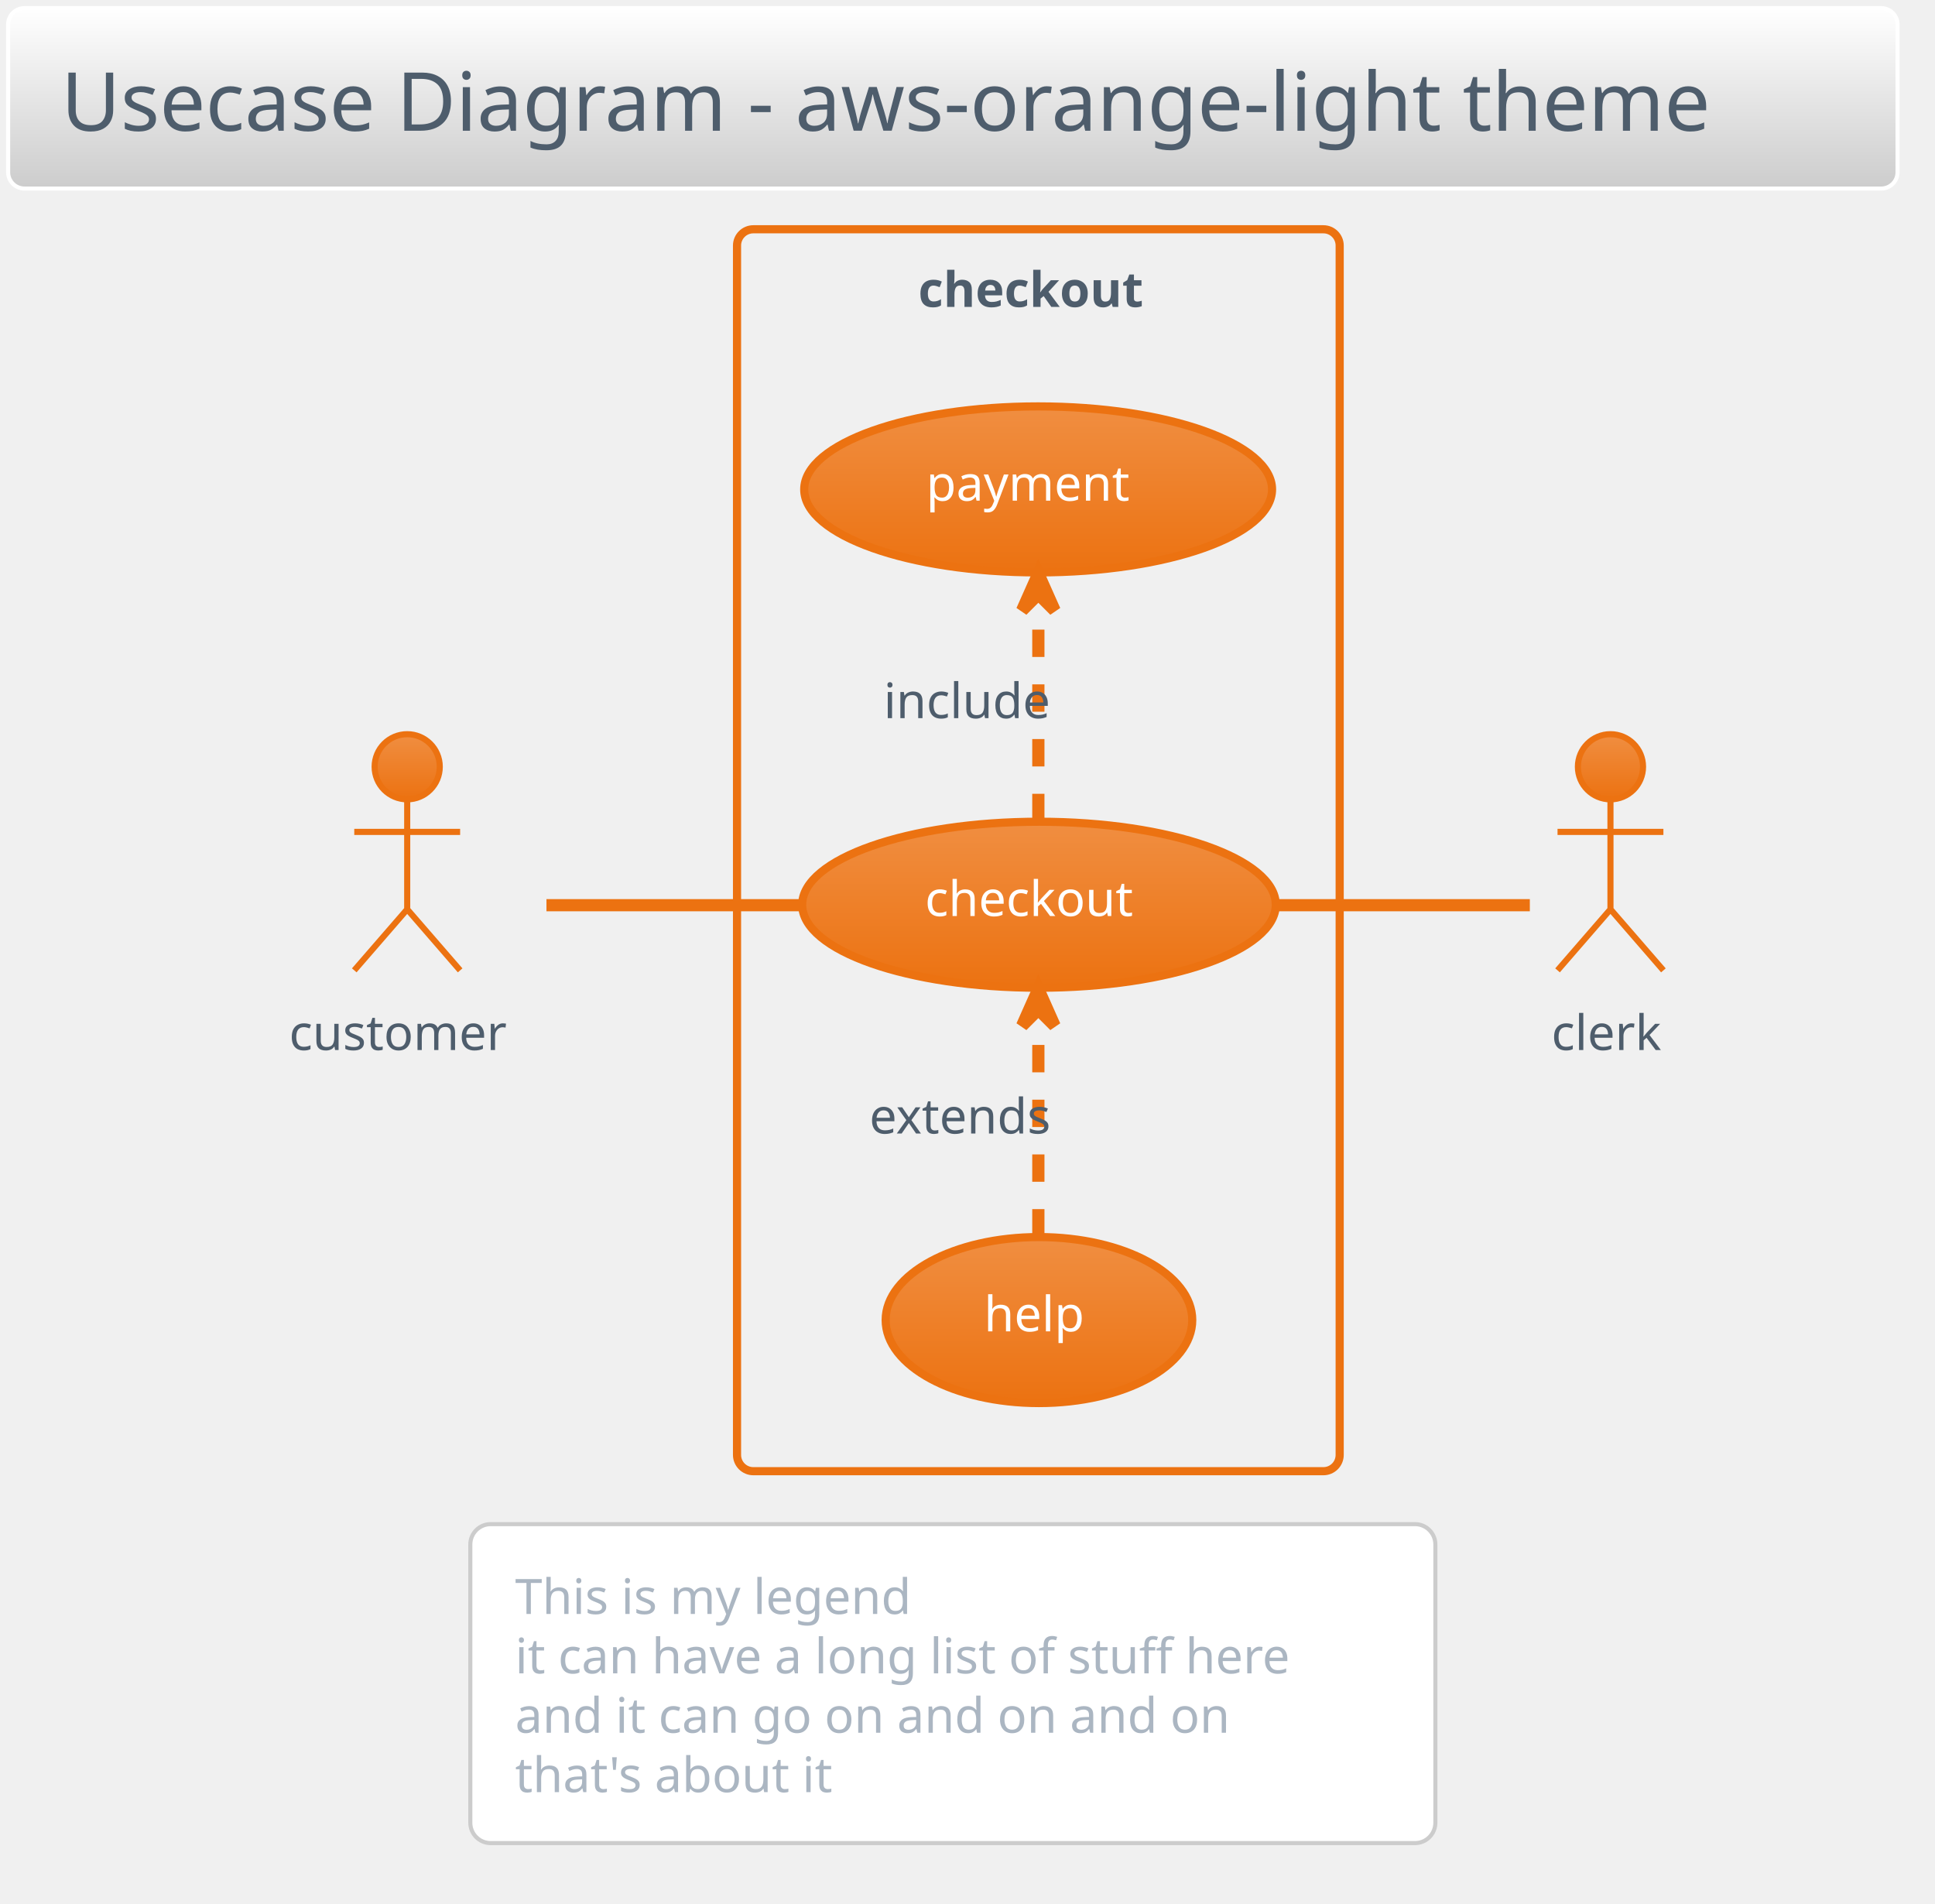
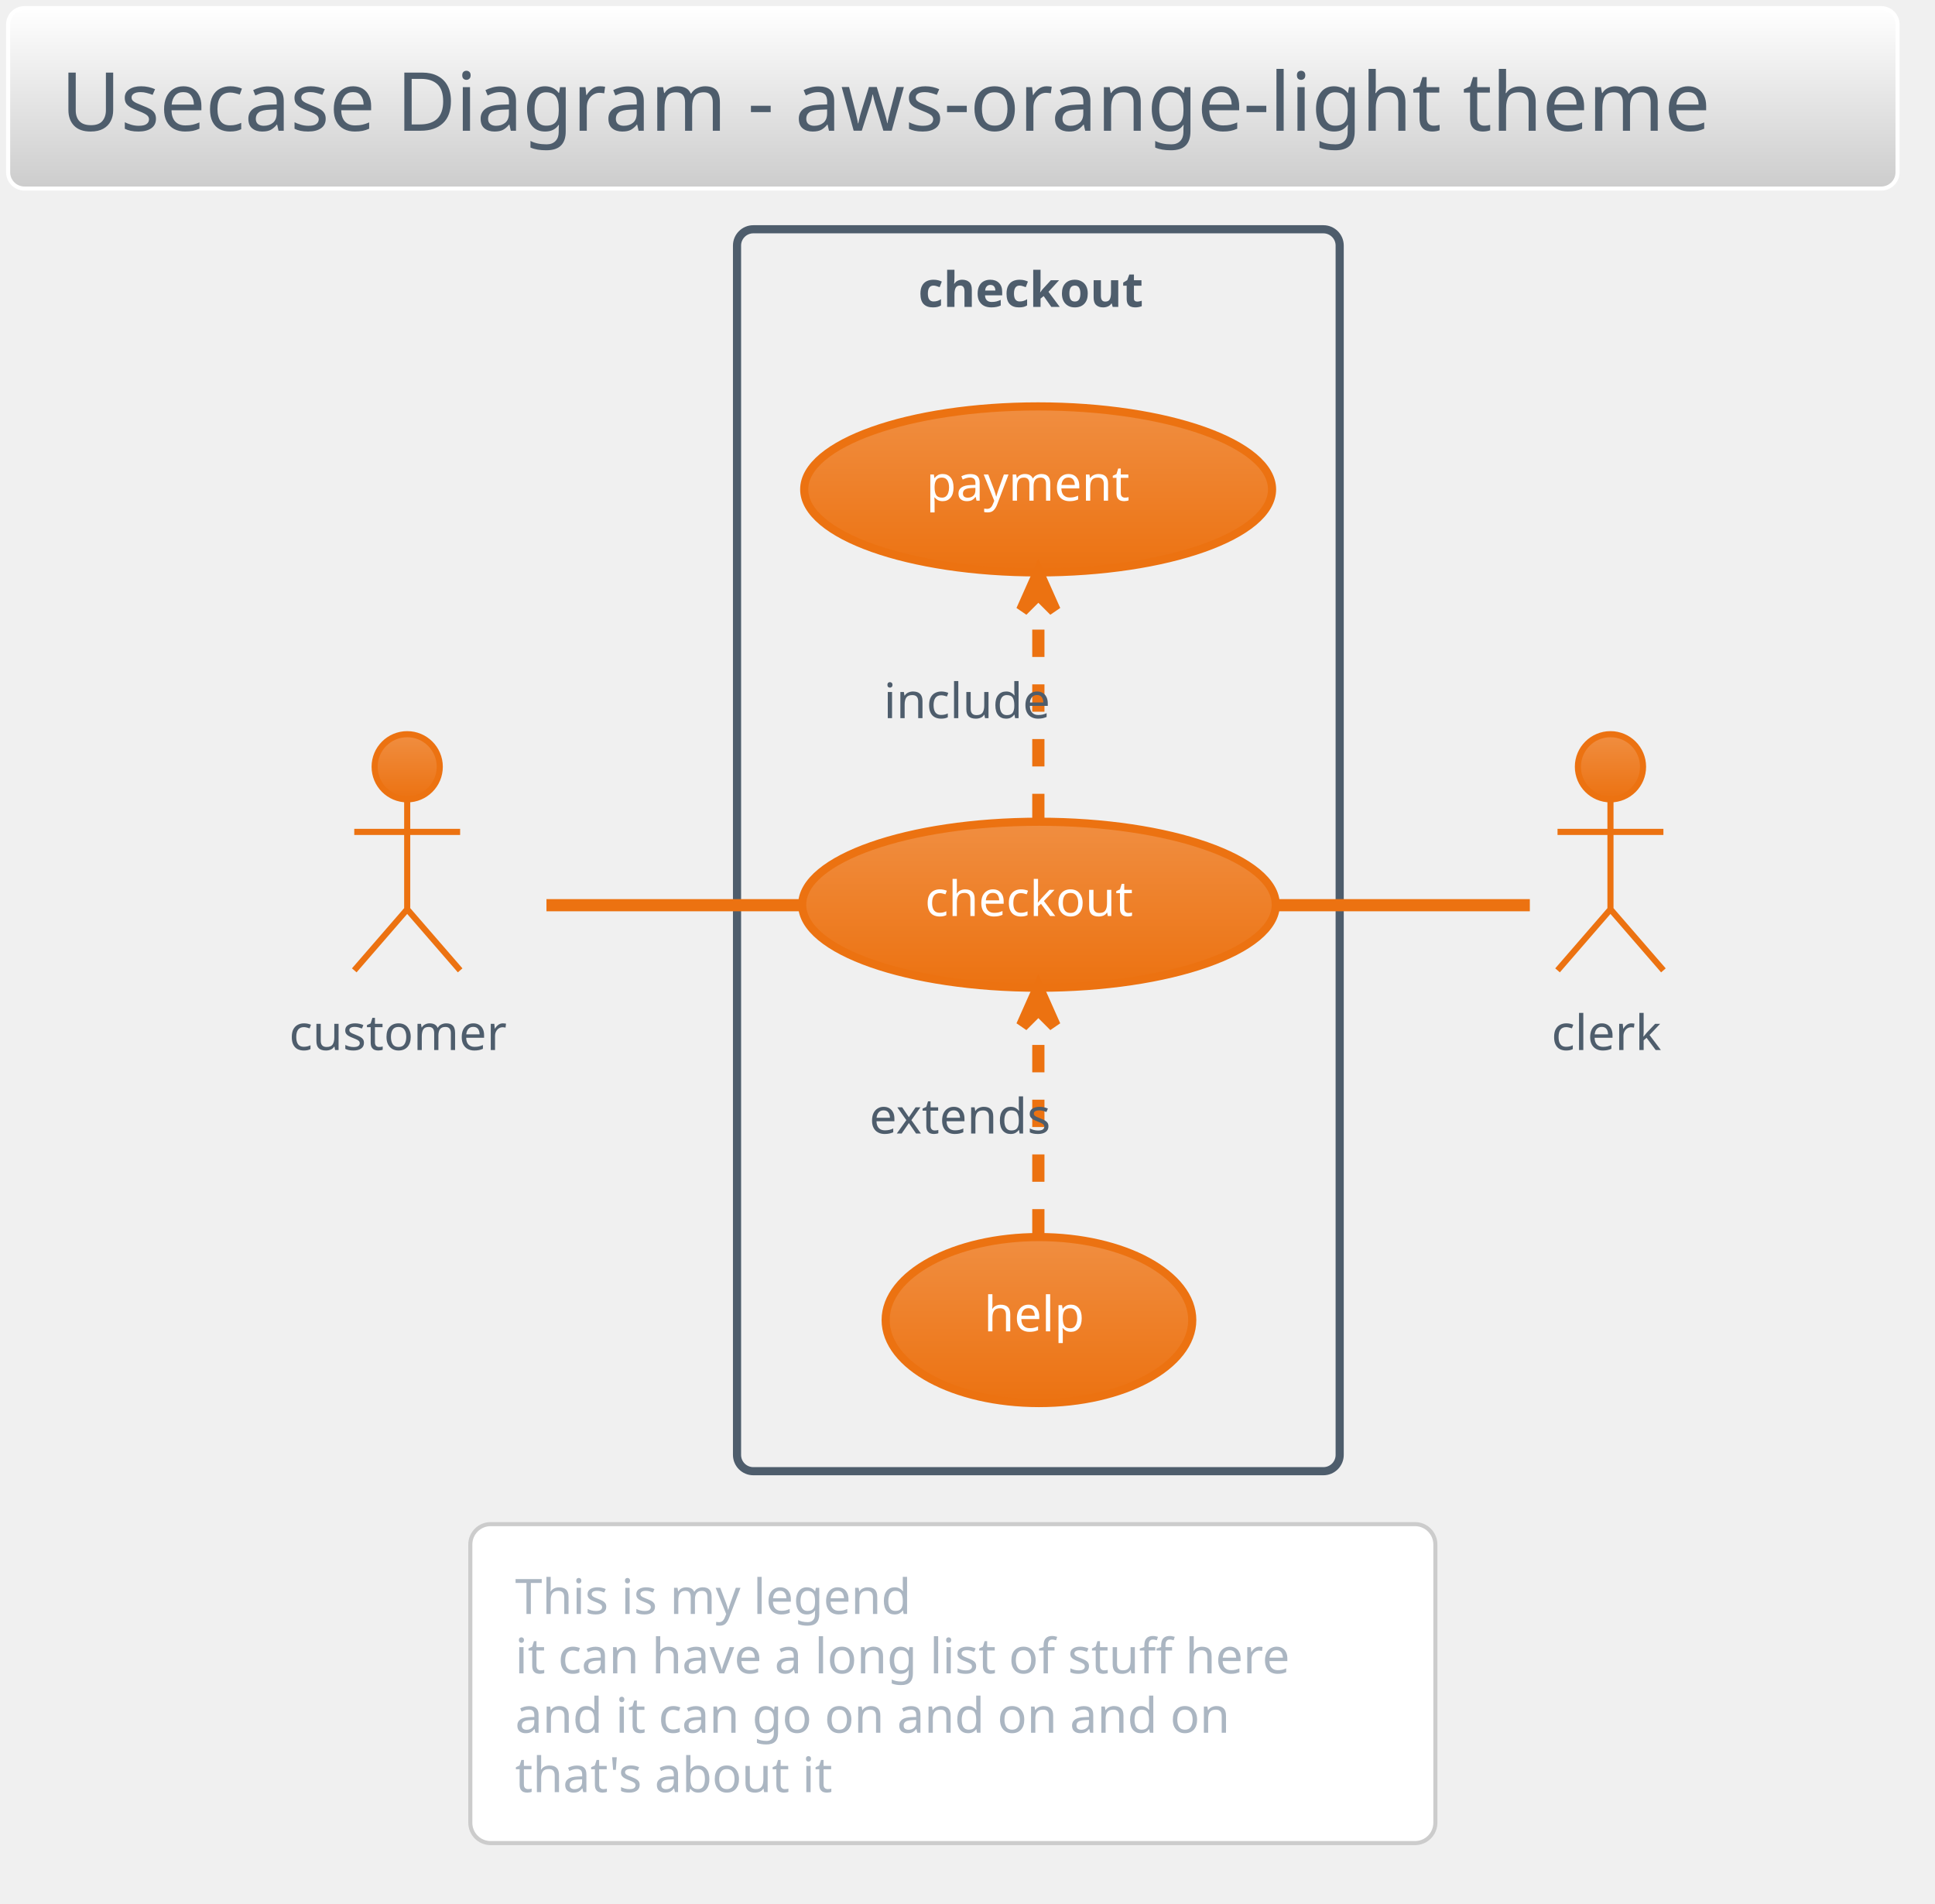
<svg xmlns="http://www.w3.org/2000/svg" contentScriptType="application/ecmascript" contentStyleType="text/css" height="487.5px" preserveAspectRatio="none" style="width:495px;height:487px;background:#00000000;" version="1.1" viewBox="0 0 495 487" width="495.833px" zoomAndPan="magnify">
  <defs>
-     <linearGradient id="g1umy13lunmord0" x1="50%" x2="50%" y1="0%" y2="100%">
+     <linearGradient id="gg01gznqi4c6j0" x1="50%" x2="50%" y1="0%" y2="100%">
      <stop offset="0%" stop-color="#FFFFFF" />
      <stop offset="100%" stop-color="#CCCCCC" />
    </linearGradient>
-     <linearGradient id="g1umy13lunmord1" x1="50%" x2="50%" y1="0%" y2="100%">
+     <linearGradient id="gg01gznqi4c6j1" x1="50%" x2="50%" y1="0%" y2="100%">
      <stop offset="0%" stop-color="#F08E41" />
      <stop offset="100%" stop-color="#EC7211" />
    </linearGradient>
  </defs>
  <g>
-     <rect fill="url(#g1umy13lunmord0)" height="46.153" rx="4.167" ry="4.167" style="stroke:#FFFFFF;stroke-width:1.042;" width="483.333" x="2.083" y="2.083" />
+     <rect fill="url(#gg01gznqi4c6j0)" height="46.153" rx="4.167" ry="4.167" style="stroke:#FFFFFF;stroke-width:1.042;" width="483.333" x="2.083" y="2.083" />
    <text fill="#4E5D6C" font-family="Verdana" font-size="20.833" lengthAdjust="spacing" textLength="456.25" x="15.625" y="33.445">Usecase Diagram - aws-orange-light theme</text>
-     <rect height="317.708" rx="4.167" ry="4.167" style="stroke:#EC7211;stroke-width:2.083;fill:none;" width="154.167" x="188.542" y="58.653" />
+     <rect height="317.708" rx="4.167" ry="4.167" style="stroke:#4E5D6C;stroke-width:2.083;fill:none;" width="154.167" x="188.542" y="58.653" />
    <text fill="#4E5D6C" font-family="Verdana" font-size="12.5" font-weight="bold" lengthAdjust="spacing" textLength="61.458" x="234.896" y="78.512">checkout</text>
-     <ellipse cx="265.786" cy="231.448" fill="url(#g1umy13lunmord1)" rx="60.577" ry="21.233" style="stroke:#EC7211;stroke-width:2.083;" />
+     <ellipse cx="265.786" cy="231.448" fill="url(#gg01gznqi4c6j1)" rx="60.577" ry="21.233" style="stroke:#EC7211;stroke-width:2.083;" />
    <text fill="#FFFFFF" font-family="Verdana" font-size="12.5" lengthAdjust="spacing" textLength="58.333" x="236.619" y="234.336">checkout</text>
-     <ellipse cx="265.57" cy="125.198" fill="url(#g1umy13lunmord1)" rx="59.841" ry="21.233" style="stroke:#EC7211;stroke-width:2.083;" />
+     <ellipse cx="265.57" cy="125.198" fill="url(#gg01gznqi4c6j1)" rx="59.841" ry="21.233" style="stroke:#EC7211;stroke-width:2.083;" />
    <text fill="#FFFFFF" font-family="Verdana" font-size="12.5" lengthAdjust="spacing" textLength="57.292" x="236.924" y="128.086">payment</text>
-     <ellipse cx="265.779" cy="337.698" fill="url(#g1umy13lunmord1)" rx="39.217" ry="21.233" style="stroke:#EC7211;stroke-width:2.083;" />
+     <ellipse cx="265.779" cy="337.698" fill="url(#gg01gznqi4c6j1)" rx="39.217" ry="21.233" style="stroke:#EC7211;stroke-width:2.083;" />
    <text fill="#FFFFFF" font-family="Verdana" font-size="12.5" lengthAdjust="spacing" textLength="28.125" x="251.717" y="340.586">help</text>
-     <ellipse cx="104.167" cy="196.153" fill="url(#g1umy13lunmord1)" rx="8.333" ry="8.333" style="stroke:#EC7211;stroke-width:1.562;" />
+     <ellipse cx="104.167" cy="196.153" fill="url(#gg01gznqi4c6j1)" rx="8.333" ry="8.333" style="stroke:#EC7211;stroke-width:1.562;" />
    <path d="M104.167,204.486 L104.167,232.611 M90.625,212.819 L117.708,212.819 M104.167,232.611 L90.625,248.236 M104.167,232.611 L117.708,248.236 " fill="none" style="stroke:#EC7211;stroke-width:1.562;" />
    <text fill="#4E5D6C" font-family="Verdana" font-size="12.5" lengthAdjust="spacing" textLength="60.417" x="73.958" y="268.616">customer</text>
-     <ellipse cx="411.979" cy="196.153" fill="url(#g1umy13lunmord1)" rx="8.333" ry="8.333" style="stroke:#EC7211;stroke-width:1.562;" />
+     <ellipse cx="411.979" cy="196.153" fill="url(#gg01gznqi4c6j1)" rx="8.333" ry="8.333" style="stroke:#EC7211;stroke-width:1.562;" />
    <path d="M411.979,204.486 L411.979,232.611 M398.438,212.819 L425.521,212.819 M411.979,232.611 L398.438,248.236 M411.979,232.611 L425.521,248.236 " fill="none" style="stroke:#EC7211;stroke-width:1.562;" />
    <text fill="#4E5D6C" font-family="Verdana" font-size="12.5" lengthAdjust="spacing" textLength="30.208" x="396.875" y="268.616">clerk</text>
    <path d="M139.792,231.569 C158.833,231.569 183,231.569 204.979,231.569 " fill="none" id="customer-checkout" style="stroke:#EC7211;stroke-width:3.125;" />
    <path d="M265.625,210.069 C265.625,193.361 265.625,170.101 265.625,152.163 " fill="none" id="checkout-to-payment" style="stroke:#EC7211;stroke-width:3.125;stroke-dasharray:7.0,7.0;" />
    <polygon fill="#EC7211" points="265.625,146.788,261.458,156.163,265.625,151.996,269.792,156.163,265.625,146.788" style="stroke:#EC7211;stroke-width:3.125;" />
    <text fill="#4E5D6C" font-family="Verdana" font-size="12.5" lengthAdjust="spacing" textLength="45.833" x="226.042" y="183.72">include</text>
    <path d="M265.625,316.319 C265.625,299.611 265.625,276.351 265.625,258.413 " fill="none" id="help-to-checkout" style="stroke:#EC7211;stroke-width:3.125;stroke-dasharray:7.0,7.0;" />
    <polygon fill="#EC7211" points="265.625,253.038,261.458,262.413,265.625,258.247,269.792,262.413,265.625,253.038" style="stroke:#EC7211;stroke-width:3.125;" />
    <text fill="#4E5D6C" font-family="Verdana" font-size="12.5" lengthAdjust="spacing" textLength="53.125" x="222.396" y="289.97">extends</text>
    <path d="M326.177,231.569 C349.469,231.569 374.562,231.569 391.354,231.569 " fill="none" id="checkout-clerk" style="stroke:#EC7211;stroke-width:3.125;" />
    <rect fill="#FFFFFF" height="81.6" rx="5.208" ry="5.208" style="stroke:#CCCCCC;stroke-width:1.042;" width="246.875" x="120.312" y="389.903" />
    <text fill="#ABB6C2" font-family="Verdana" font-size="12.5" lengthAdjust="spacing" textLength="112.5" x="131.771" y="412.887">This is my legend</text>
    <text fill="#ABB6C2" font-family="Verdana" font-size="12.5" lengthAdjust="spacing" textLength="223.958" x="131.771" y="428.078">it can have a long list of stuff here</text>
    <text fill="#ABB6C2" font-family="Verdana" font-size="12.5" lengthAdjust="spacing" textLength="206.25" x="131.771" y="443.27">and it can go on and on and on</text>
    <text fill="#ABB6C2" font-family="Verdana" font-size="12.5" lengthAdjust="spacing" textLength="92.708" x="131.771" y="458.462">that's about it</text>
  </g>
</svg>
